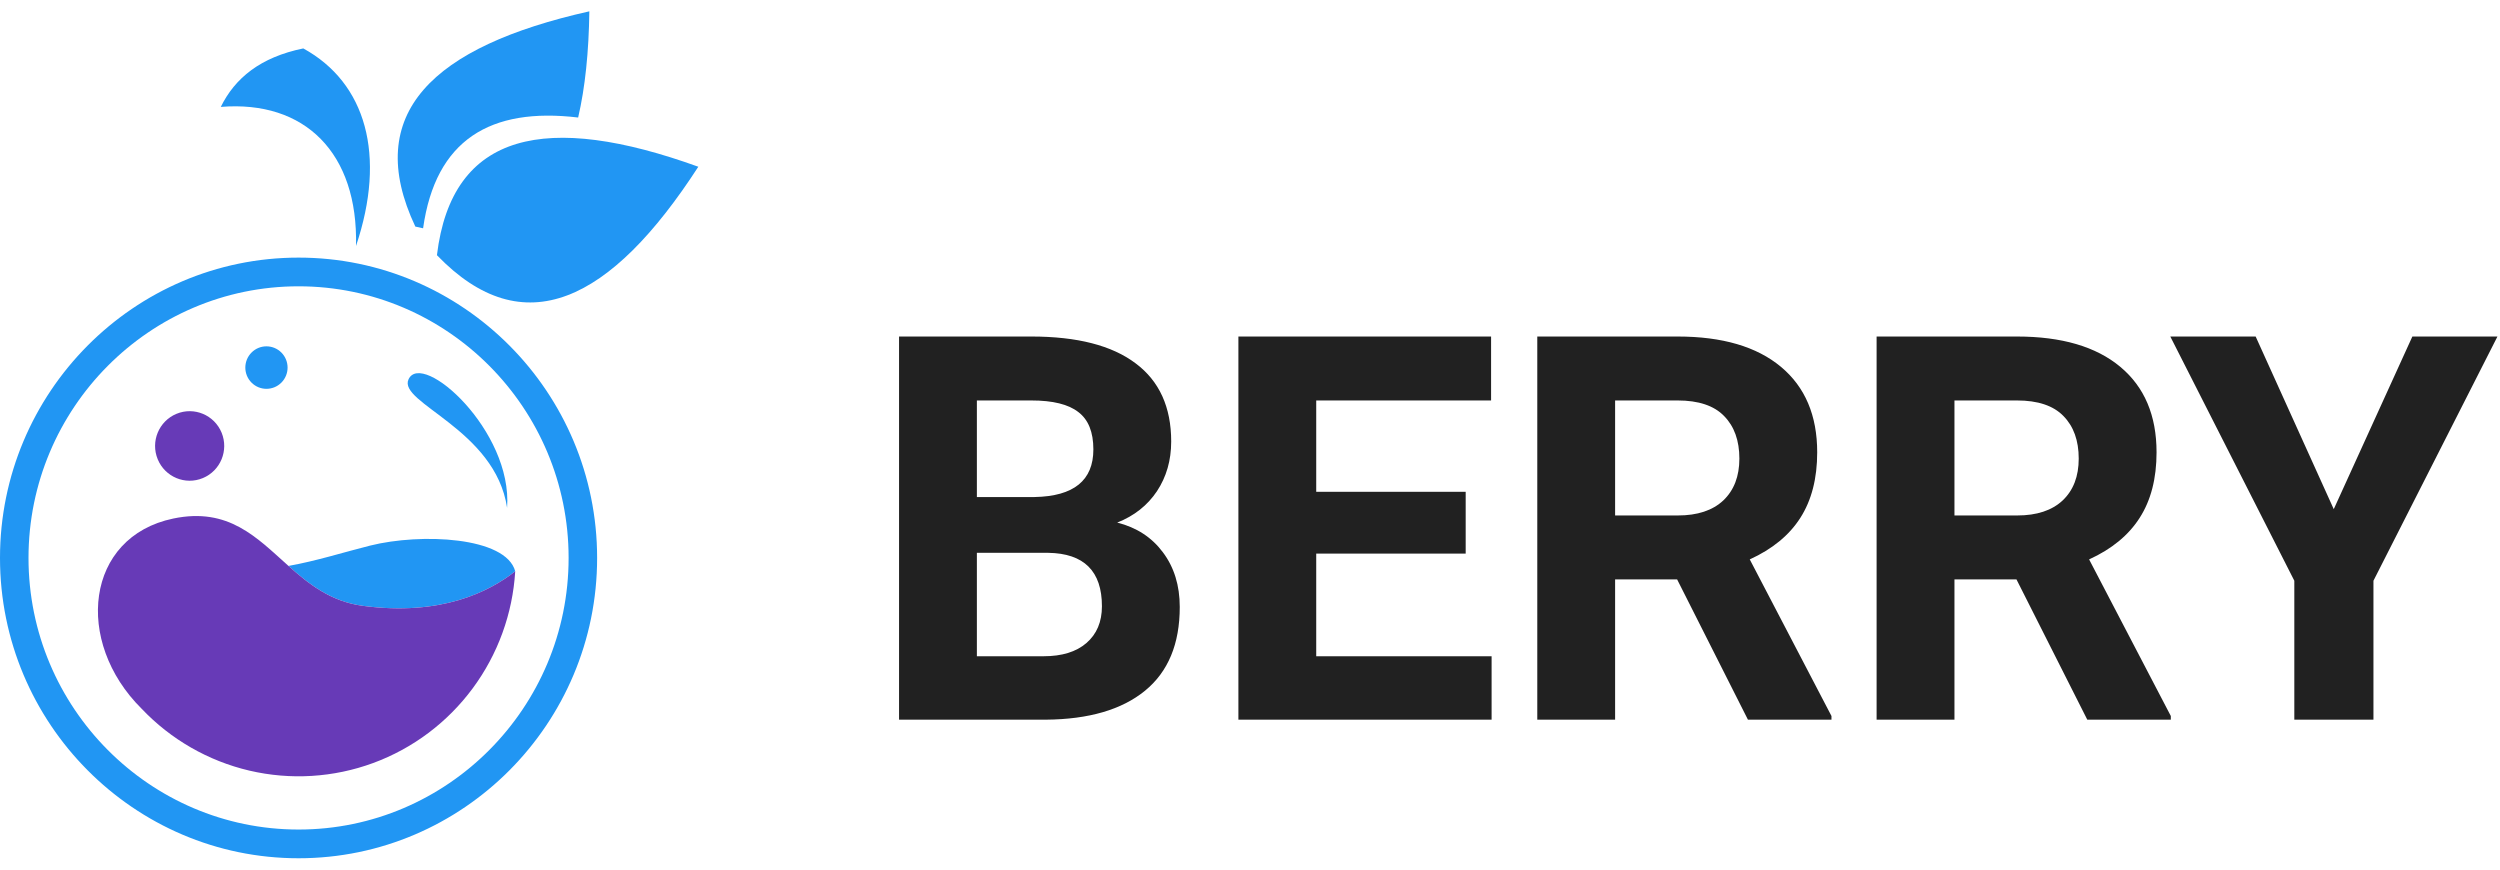
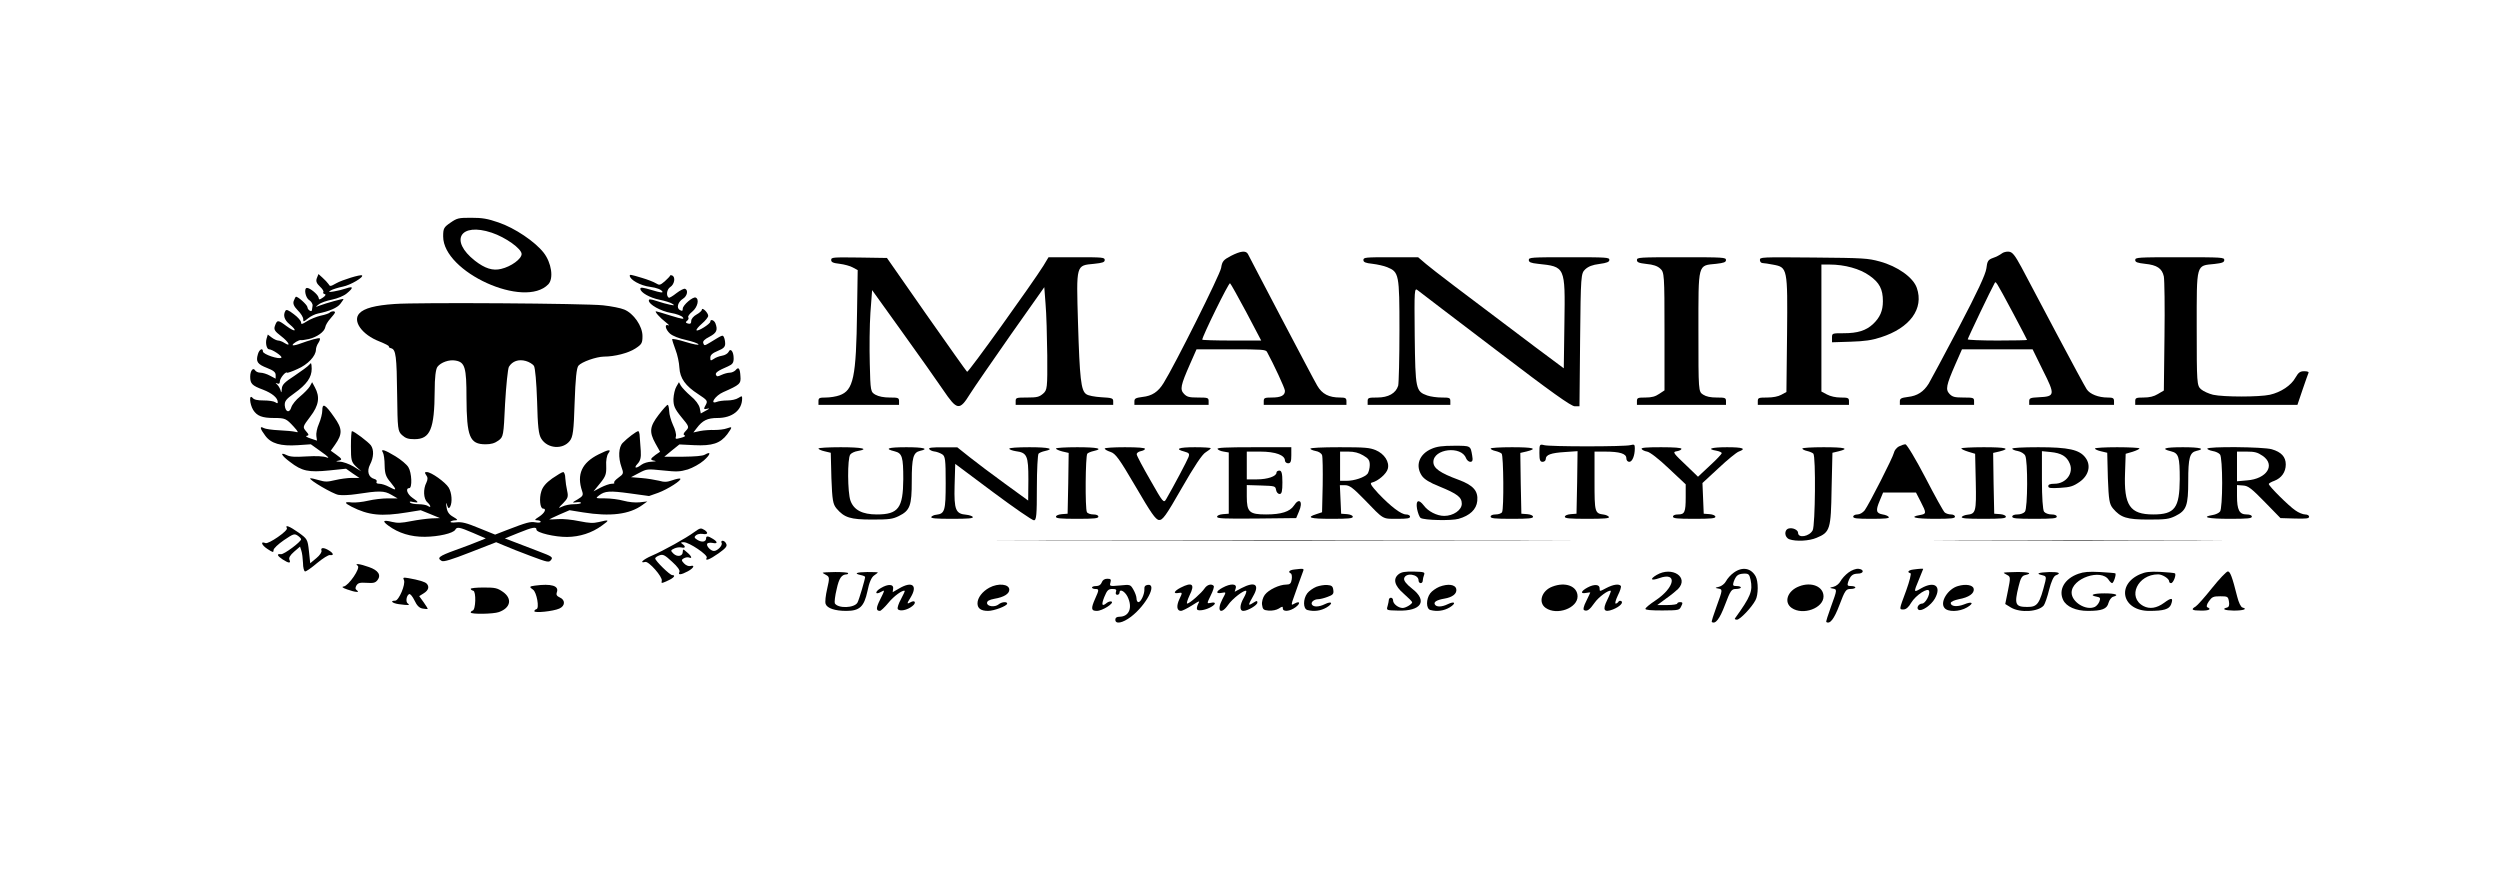
- <svg xmlns="http://www.w3.org/2000/svg" width="92" height="32" viewBox="0 0 92 32" fill="none">
-   <path d="M33.085 26.484V12.384H37.954C39.641 12.384 40.92 12.713 41.792 13.372C42.664 14.024 43.1 14.982 43.1 16.248C43.1 16.939 42.925 17.549 42.575 18.078C42.225 18.601 41.738 18.985 41.114 19.231C41.827 19.411 42.387 19.776 42.795 20.325C43.208 20.874 43.415 21.545 43.415 22.339C43.415 23.695 42.989 24.721 42.136 25.419C41.283 26.116 40.067 26.471 38.489 26.484H33.085ZM35.949 20.344V24.15H38.403C39.078 24.15 39.603 23.989 39.978 23.666C40.36 23.337 40.551 22.885 40.551 22.31C40.551 21.019 39.892 20.364 38.575 20.344H35.949ZM35.949 18.291H38.069C39.514 18.265 40.236 17.681 40.236 16.538C40.236 15.899 40.051 15.441 39.682 15.163C39.319 14.879 38.743 14.737 37.954 14.737H35.949V18.291ZM53.937 20.373H48.437V24.15H54.891V26.484H45.573V12.384H54.872V14.737H48.437V18.098H53.937V20.373ZM61.718 21.322H59.436V26.484H56.572V12.384H61.736C63.379 12.384 64.645 12.755 65.537 13.498C66.428 14.24 66.873 15.289 66.873 16.645C66.873 17.607 66.666 18.411 66.253 19.056C65.846 19.695 65.225 20.206 64.391 20.586L67.398 26.349V26.484H64.324L61.718 21.322ZM59.436 18.969H61.746C62.466 18.969 63.023 18.785 63.417 18.417C63.811 18.043 64.009 17.529 64.009 16.877C64.009 16.212 63.821 15.689 63.446 15.309C63.077 14.928 62.507 14.737 61.736 14.737H59.436V18.969ZM74.206 21.322H71.924V26.484H69.059V12.384H74.225C75.867 12.384 77.134 12.755 78.025 13.498C78.916 14.24 79.361 15.289 79.361 16.645C79.361 17.607 79.154 18.411 78.74 19.056C78.333 19.695 77.713 20.206 76.879 20.586L79.886 26.349V26.484H76.812L74.206 21.322ZM71.924 18.969H74.234C74.953 18.969 75.51 18.785 75.905 18.417C76.3 18.043 76.497 17.529 76.497 16.877C76.497 16.212 76.309 15.689 75.934 15.309C75.564 14.928 74.995 14.737 74.225 14.737H71.924V18.969ZM85.882 18.737L88.775 12.384H91.906L87.343 21.371V26.484H84.431V21.371L79.867 12.384H83.008L85.882 18.737Z" fill="#212121" />
-   <path d="M10.987 31.584C4.928 31.584 0 26.626 0 20.532C0 14.438 4.929 9.48 10.987 9.48C17.045 9.48 21.974 14.438 21.974 20.532C21.974 26.626 17.046 31.584 10.987 31.584ZM10.987 10.536C5.508 10.536 1.049 15.02 1.049 20.532C1.049 26.044 5.508 30.527 10.987 30.527C16.466 30.527 20.925 26.043 20.925 20.531C20.925 15.019 16.467 10.536 10.987 10.536Z" fill="#2196F3" />
-   <path d="M18.96 21.023C18.618 19.748 15.485 19.611 13.62 20.078C12.644 20.323 11.646 20.643 10.616 20.826C11.37 21.499 12.179 22.135 13.34 22.293C16.221 22.684 18.011 21.775 18.96 21.023Z" fill="#2196F3" />
-   <path d="M13.34 22.293C12.176 22.135 11.37 21.499 10.616 20.826C9.45 19.786 8.413 18.658 6.377 19.082C3.141 19.757 2.715 23.608 5.214 26.083C6.287 27.213 7.665 28.004 9.178 28.359C10.691 28.713 12.274 28.616 13.733 28.079C15.192 27.542 16.464 26.588 17.392 25.335C18.321 24.082 18.866 22.584 18.96 21.023C18.011 21.775 16.221 22.684 13.34 22.293Z" fill="#673AB7" />
-   <path d="M15.034 13.959C14.63 14.829 18.23 15.796 18.661 18.688C18.869 15.841 15.534 12.882 15.034 13.959Z" fill="#2196F3" />
-   <path d="M7.466 17.593C8.115 17.323 8.423 16.575 8.155 15.922C7.886 15.269 7.142 14.959 6.493 15.229C5.844 15.5 5.535 16.248 5.804 16.901C6.073 17.554 6.817 17.864 7.466 17.593Z" fill="#673AB7" />
-   <path d="M10.355 14.08C10.659 13.775 10.659 13.28 10.355 12.974C10.051 12.669 9.559 12.669 9.256 12.974C8.952 13.28 8.952 13.775 9.256 14.08C9.559 14.385 10.051 14.385 10.355 14.08Z" fill="#2196F3" />
-   <path d="M13.101 9.052C14.225 5.715 13.47 3.049 11.161 1.782C9.584 2.105 8.647 2.873 8.125 3.934C11.22 3.682 13.184 5.63 13.101 9.052Z" fill="#2196F3" />
-   <path d="M25.698 6.136C20.139 4.129 16.63 4.818 16.079 9.391C19.265 12.697 22.474 11.115 25.698 6.136Z" fill="#2196F3" />
-   <path d="M21.276 4.325C21.534 3.217 21.668 1.908 21.688 0.417C15.923 1.709 13.322 4.177 15.284 8.338C15.382 8.362 15.475 8.381 15.57 8.401C16.028 5.144 18.046 3.938 21.276 4.325Z" fill="#2196F3" />
+ <svg xmlns="http://www.w3.org/2000/svg" version="1.0" width="92pt" height="32pt" viewBox="0 0 92 32" preserveAspectRatio="xMidYMid meet">
+   <g transform="translate(0,32) scale(0.007803,-0.005378)" fill="#000000" stroke="none">
+     <path d="M2124 4426 c-31 -31 -34 -39 -34 -94 0 -244 384 -497 496 -327 26 40 15 147 -22 216 -41 76 -136 169 -213 207 -52 26 -76 32 -129 32 -60 0 -66 -2 -98 -34z m195 -68 c66 -32 141 -110 141 -146 0 -33 -49 -86 -97 -102 -39 -14 -76 3 -123 56 -122 139 -70 264 79 192z" />
+     <path d="M5805 4199 c-35 -27 -41 -36 -46 -82 -5 -46 -220 -669 -271 -787 -26 -62 -55 -89 -100 -96 -32 -6 -38 -11 -38 -30 l0 -24 175 0 175 0 0 25 c0 23 -3 25 -50 25 -42 0 -52 4 -66 25 -20 30 -16 58 28 203 l31 102 163 0 c145 0 163 -2 169 -17 31 -82 85 -250 85 -267 0 -32 -19 -46 -62 -46 -34 0 -38 -3 -38 -25 l0 -25 195 0 195 0 0 25 c0 21 -5 25 -30 25 -53 0 -85 24 -108 82 -12 29 -88 240 -171 468 -82 228 -153 423 -156 433 -10 24 -34 20 -80 -14z m73 -386 l70 -193 -139 0 c-77 0 -139 3 -139 6 0 22 125 392 131 386 4 -4 38 -94 77 -199z" />
+     <path d="M9440 4215 c-8 -9 -26 -23 -41 -30 -23 -12 -27 -22 -31 -72 -4 -41 -42 -160 -130 -403 -69 -190 -133 -363 -142 -385 -24 -56 -54 -84 -98 -91 -32 -6 -38 -11 -38 -30 l0 -24 175 0 175 0 0 25 c0 23 -3 25 -50 25 -42 0 -52 4 -66 25 -19 30 -16 57 28 203 l31 102 167 0 166 0 49 -145 c58 -167 57 -178 -19 -183 -41 -3 -46 -6 -46 -28 l0 -24 200 0 200 0 0 25 c0 21 -5 25 -30 25 -43 0 -84 23 -99 57 -7 15 -71 186 -141 378 -70 193 -145 397 -166 455 -31 83 -43 106 -60 108 -11 2 -27 -4 -34 -13z m56 -413 c35 -96 64 -176 64 -178 0 -2 -63 -4 -140 -4 -77 0 -140 4 -140 8 0 7 112 348 126 382 7 18 2 30 90 -208z" />
+     <path d="M3920 4171 c0 -15 9 -21 40 -26 22 -4 50 -15 62 -25 l23 -18 -3 -282 c-4 -455 -17 -541 -83 -575 -15 -8 -44 -15 -64 -15 -31 0 -35 -3 -35 -25 l0 -25 190 0 190 0 0 25 c0 23 -4 25 -44 25 -28 0 -52 7 -67 19 -23 19 -24 23 -27 213 -2 106 -1 263 3 348 l8 155 141 -285 c78 -157 165 -336 194 -398 66 -141 77 -144 127 -27 19 44 106 226 192 405 l158 325 6 -115 c4 -63 7 -221 8 -351 1 -225 0 -238 -20 -263 -18 -22 -28 -26 -75 -26 -51 0 -54 -1 -54 -25 l0 -25 230 0 230 0 0 24 c0 21 -5 24 -56 28 -32 3 -62 11 -71 21 -25 24 -31 106 -39 489 -8 402 -10 391 76 403 40 6 50 11 50 26 0 18 -9 19 -132 19 l-133 0 -24 -58 c-49 -114 -354 -732 -360 -726 -3 3 -89 179 -192 392 l-186 387 -132 3 c-124 2 -131 2 -131 -17z" />
+     <path d="M6430 4171 c0 -15 10 -21 43 -26 23 -4 54 -14 69 -23 56 -33 58 -48 58 -430 0 -192 -3 -363 -6 -381 -11 -52 -46 -81 -99 -81 -41 0 -45 -2 -45 -25 l0 -25 195 0 195 0 0 25 c0 23 -4 25 -40 25 -23 0 -53 6 -69 14 -54 28 -56 42 -59 406 -2 321 -2 334 15 313 10 -11 175 -195 368 -407 262 -290 355 -386 372 -386 l22 0 3 454 c3 443 4 455 24 483 15 20 34 31 67 37 36 7 47 14 47 28 0 17 -12 18 -190 18 -180 0 -190 -1 -190 -19 0 -15 10 -21 43 -26 129 -20 129 -17 125 -403 l-3 -312 -136 147 c-353 385 -477 522 -513 566 l-38 47 -129 0 c-120 0 -129 -1 -129 -19z" />
+     <path d="M7720 4171 c0 -16 9 -21 45 -27 31 -4 52 -14 65 -32 19 -24 20 -41 20 -429 l0 -404 -25 -24 c-18 -18 -35 -25 -65 -25 -36 0 -40 -2 -40 -25 l0 -25 210 0 210 0 0 25 c0 23 -4 25 -43 25 -30 0 -50 6 -65 20 -22 21 -22 22 -22 435 0 471 -4 447 84 460 36 6 46 11 46 26 0 18 -11 19 -210 19 -201 0 -210 -1 -210 -19z" />
+     <path d="M8300 4171 c0 -12 6 -21 13 -21 6 0 29 -5 50 -11 67 -18 68 -24 65 -475 l-3 -396 -24 -19 c-15 -12 -39 -19 -67 -19 -40 0 -44 -2 -44 -25 l0 -25 215 0 215 0 0 25 c0 22 -4 25 -39 25 -24 0 -48 8 -65 21 l-26 20 0 435 0 434 38 0 c72 0 144 -29 189 -76 47 -48 63 -93 63 -175 0 -66 -14 -112 -47 -157 -33 -44 -72 -62 -138 -62 -55 0 -55 0 -55 -31 l0 -31 88 4 c66 3 100 10 142 30 138 64 204 196 170 338 -17 72 -91 148 -175 181 -56 22 -75 24 -312 27 -250 3 -253 3 -253 -17z" />
+     <path d="M10070 4171 c0 -15 10 -20 46 -26 57 -8 81 -32 89 -87 3 -24 5 -209 3 -411 l-3 -369 -28 -24 c-19 -17 -40 -24 -68 -24 -35 0 -39 -3 -39 -25 l0 -25 383 0 382 0 24 103 c13 56 26 108 28 115 3 7 -4 12 -20 12 -19 0 -27 -8 -41 -43 -20 -54 -69 -101 -121 -118 -50 -16 -218 -16 -268 0 -20 7 -46 24 -57 38 -19 25 -20 40 -20 419 0 447 -4 425 84 438 36 6 46 11 46 27 0 18 -9 19 -210 19 -199 0 -210 -1 -210 -19z" />
+     <path d="M1494 4046 c-5 -20 -1 -35 15 -57 12 -16 19 -33 16 -38 -3 -5 0 -11 6 -13 7 -2 5 -11 -7 -23 -19 -18 -19 -18 -22 1 -4 21 -40 64 -54 64 -16 0 -8 -67 10 -83 10 -10 18 -27 16 -40 -1 -12 -3 -26 -3 -30 -2 -15 -21 4 -21 21 -1 17 -48 78 -55 71 -2 -2 -6 -15 -10 -29 -4 -18 1 -36 19 -63 15 -21 26 -48 26 -60 0 -21 1 -21 23 5 12 14 33 29 47 33 53 15 91 39 105 66 8 15 15 30 15 33 0 5 -80 -27 -115 -46 -19 -11 -19 -10 -2 9 10 12 38 26 63 33 26 8 55 25 69 42 33 39 32 52 -2 35 -16 -8 -41 -17 -58 -21 -26 -6 -28 -5 -15 7 8 7 34 19 57 26 36 10 101 66 90 77 -7 7 -93 -31 -121 -54 -28 -23 -30 -23 -37 -5 -5 10 -17 29 -28 43 l-19 25 -8 -29z" />
+     <path d="M2970 4064 c0 -28 51 -69 97 -77 31 -6 51 -18 57 -32 4 -10 -11 -7 -49 10 -45 19 -55 21 -55 9 0 -25 45 -62 91 -75 24 -7 51 -19 59 -27 13 -12 12 -13 -10 -7 -14 4 -42 15 -62 25 -32 15 -38 15 -38 3 0 -26 56 -72 104 -84 26 -6 51 -20 56 -30 9 -15 0 -14 -56 11 -36 17 -68 30 -70 30 -9 0 19 -45 45 -74 14 -16 20 -26 14 -22 -21 12 -15 -28 7 -57 13 -16 43 -33 75 -43 30 -10 56 -23 59 -30 3 -7 -22 -1 -60 16 -35 16 -64 24 -64 19 0 -6 7 -39 16 -73 9 -33 17 -88 18 -121 3 -74 28 -125 90 -183 40 -38 44 -45 36 -68 -13 -34 -13 -37 8 -30 10 4 7 -2 -8 -13 l-25 -20 -5 38 c-4 23 -20 55 -43 82 -20 25 -40 56 -46 70 l-9 24 -12 -30 c-7 -16 -13 -55 -14 -85 0 -46 5 -66 37 -123 38 -66 38 -69 22 -94 -12 -17 -14 -28 -6 -32 6 -4 -2 -11 -18 -17 -26 -10 -27 -9 -23 12 2 12 -4 47 -14 76 -9 29 -18 72 -18 95 -1 24 -4 43 -7 43 -4 0 -23 -31 -43 -69 -42 -80 -45 -116 -15 -195 l22 -57 -22 -22 c-26 -28 -26 -34 -3 -40 9 -3 3 -5 -14 -6 -17 0 -39 -10 -49 -21 -26 -29 -38 -24 -18 7 13 20 17 43 15 87 -2 34 -4 78 -5 99 0 20 -4 37 -7 37 -8 0 -52 -48 -73 -80 -20 -29 -22 -101 -6 -166 11 -43 10 -47 -15 -73 -14 -15 -23 -30 -19 -34 3 -4 -2 -7 -12 -7 -10 0 -33 -12 -52 -26 l-34 -26 31 55 c27 48 30 64 29 118 -2 36 3 74 10 87 16 30 2 28 -46 -7 -79 -57 -104 -137 -78 -250 7 -29 4 -36 -21 -58 -27 -22 -27 -24 -6 -20 12 3 22 1 22 -4 0 -5 -15 -9 -33 -9 -18 0 -43 -7 -55 -16 -21 -14 -21 -13 4 23 22 33 25 44 19 83 -4 25 -8 64 -9 88 0 23 -5 42 -10 42 -5 0 -28 -20 -52 -44 -29 -30 -45 -58 -51 -88 -11 -48 -6 -118 8 -118 18 0 8 -30 -18 -55 -22 -20 -24 -25 -10 -25 9 0 17 -5 17 -10 0 -6 -11 -8 -25 -4 -25 6 -40 0 -135 -53 l-55 -31 -75 44 c-60 36 -82 44 -108 40 -19 -3 -30 -1 -27 5 4 5 14 9 23 9 13 0 10 6 -10 23 -20 16 -29 34 -32 67 -4 32 -3 36 2 15 6 -25 9 -27 15 -12 11 30 8 95 -7 131 -16 37 -82 106 -103 106 -11 0 -11 -4 -3 -21 8 -15 8 -29 1 -51 -16 -44 -14 -111 4 -134 17 -23 20 -43 3 -26 -7 7 -27 12 -44 12 -18 0 -36 5 -40 11 -4 8 0 9 15 4 27 -8 27 -1 -4 29 -25 25 -34 66 -15 66 15 0 12 106 -4 143 -7 18 -35 52 -61 75 -51 45 -72 54 -59 25 4 -10 8 -49 8 -88 1 -58 6 -78 29 -117 30 -53 28 -58 -10 -28 -14 11 -34 20 -44 20 -11 0 -16 5 -13 14 3 7 -2 16 -11 19 -27 11 -36 52 -20 98 18 50 19 102 4 132 -12 23 -79 97 -89 97 -3 0 -5 -47 -5 -104 0 -95 2 -107 24 -138 l25 -33 -37 33 c-21 18 -50 33 -65 33 -17 1 -20 3 -9 6 23 6 22 12 -8 43 l-25 26 20 41 c36 74 35 110 -4 189 -42 88 -56 99 -56 46 0 -21 -7 -62 -16 -92 -9 -29 -14 -67 -12 -84 l3 -31 -31 15 c-17 8 -25 16 -17 18 11 3 10 9 -4 32 -16 28 -16 30 20 99 41 77 47 135 22 201 l-13 35 -11 -29 c-6 -15 -27 -46 -46 -69 -19 -22 -37 -55 -41 -73 -8 -42 -28 -35 -31 12 -1 29 6 43 44 82 60 62 83 110 83 169 -1 40 -2 45 -11 28 -6 -11 -38 -45 -70 -76 -48 -45 -59 -62 -60 -90 -1 -27 -3 -29 -6 -9 -3 14 -10 31 -16 39 -9 12 -9 13 1 7 8 -5 12 0 12 16 1 22 28 69 34 58 1 -3 24 8 49 25 48 30 87 89 87 133 0 11 5 33 12 47 6 14 9 27 6 30 -5 5 -43 -10 -100 -40 -16 -8 -28 -10 -28 -6 0 11 31 37 39 34 3 -2 20 2 37 7 39 13 74 50 78 81 1 13 12 40 24 59 12 19 22 38 22 43 0 10 -18 9 -25 -2 -3 -5 -22 -15 -43 -21 -20 -7 -49 -24 -64 -38 -24 -22 -28 -23 -28 -8 0 10 -15 36 -34 56 -26 29 -36 35 -40 23 -12 -30 -5 -62 19 -91 40 -48 29 -59 -14 -13 -41 44 -44 44 -55 -1 -5 -23 0 -35 29 -67 37 -41 50 -78 17 -48 -10 10 -24 17 -30 17 -6 0 -20 9 -30 20 l-19 21 -6 -29 c-6 -30 1 -72 12 -72 15 0 64 -48 58 -57 -10 -15 -87 23 -87 42 0 29 -18 14 -24 -20 -10 -50 -2 -67 44 -93 30 -17 40 -29 40 -48 l0 -25 -26 20 c-15 12 -35 21 -46 21 -10 0 -21 7 -25 16 -9 23 -23 -3 -23 -43 0 -48 8 -61 60 -89 43 -24 70 -56 70 -86 0 -9 -3 -9 -12 0 -7 7 -31 12 -55 12 -29 0 -45 5 -52 18 -17 28 -14 -42 3 -83 18 -41 42 -55 98 -55 53 0 58 -4 93 -59 23 -37 24 -43 9 -36 -11 4 -45 9 -78 11 -32 2 -65 9 -72 15 -21 17 -18 -4 7 -52 27 -54 73 -73 154 -65 l61 6 49 -51 c33 -33 41 -47 26 -39 -17 9 -48 11 -96 7 -55 -5 -76 -3 -93 9 -34 24 -26 -2 16 -47 56 -63 87 -72 184 -58 l80 12 31 -32 32 -31 -36 0 c-20 0 -55 -7 -78 -15 -38 -13 -47 -13 -78 0 -20 9 -38 14 -40 12 -8 -9 107 -107 133 -113 16 -4 53 -2 84 5 108 24 132 24 165 -4 l30 -25 -46 0 c-25 0 -67 -7 -93 -16 -26 -9 -60 -14 -76 -12 -37 6 -38 -2 -2 -29 80 -59 140 -68 262 -39 l64 15 46 -27 45 -27 -40 -2 c-22 -2 -65 -10 -97 -19 -45 -13 -63 -14 -89 -5 -42 15 -48 7 -18 -25 48 -52 107 -78 173 -77 65 1 133 24 143 48 8 22 19 19 85 -22 l59 -37 -34 -20 c-19 -12 -69 -39 -111 -61 -76 -40 -87 -53 -63 -73 9 -8 45 8 135 59 l122 69 38 -23 c20 -13 76 -45 124 -71 83 -45 87 -46 97 -27 10 18 4 24 -56 57 -38 21 -89 49 -115 64 l-47 26 63 37 c68 40 86 45 86 23 0 -21 87 -51 145 -50 59 1 116 27 164 78 38 39 35 42 -15 24 -27 -9 -43 -8 -92 6 -33 10 -78 17 -101 14 -22 -2 -41 -3 -41 -2 0 1 22 16 48 33 l48 30 64 -15 c128 -30 219 -14 280 51 l23 24 -36 -6 c-23 -3 -51 1 -77 11 -22 9 -61 16 -87 16 -45 0 -46 0 -28 20 28 31 50 33 146 14 l90 -18 43 22 c45 24 114 88 104 97 -2 3 -19 -2 -37 -11 -26 -13 -37 -14 -64 -3 -18 6 -54 15 -81 18 l-50 6 38 29 c37 28 38 28 113 17 66 -10 79 -9 117 7 23 11 57 38 75 61 33 42 36 66 5 40 -11 -9 -45 -13 -103 -14 l-88 0 35 42 36 42 70 -5 c85 -6 123 12 156 75 25 51 25 54 -2 40 -12 -7 -39 -11 -58 -11 -20 1 -50 -2 -68 -7 l-32 -10 16 30 c27 52 50 69 98 69 69 0 116 53 116 134 0 18 -1 18 -18 3 -10 -10 -33 -17 -51 -17 -18 0 -41 -4 -51 -10 -35 -19 -7 43 31 67 78 50 84 57 81 108 -2 55 -9 68 -23 42 -6 -9 -18 -17 -27 -17 -10 0 -27 -7 -39 -15 -18 -12 -22 -13 -26 -1 -6 15 9 30 56 59 22 14 27 25 27 55 0 47 -15 74 -24 44 -4 -11 -17 -23 -31 -26 -13 -3 -31 -13 -39 -22 -15 -14 -16 -13 -16 9 0 18 10 31 35 46 27 16 35 27 35 50 0 16 -3 36 -6 44 -6 17 -5 17 -67 -38 -24 -21 -26 -21 -30 -4 -4 14 5 27 29 45 34 26 40 46 28 92 -6 22 -24 31 -24 11 0 -15 -59 -69 -65 -59 -3 4 9 25 25 45 17 21 30 45 30 54 0 21 -29 62 -30 42 0 -7 -11 -22 -25 -33 -14 -11 -25 -30 -25 -43 0 -18 -4 -23 -15 -19 -12 5 -13 10 -4 20 6 7 8 17 5 23 -3 5 5 23 19 39 25 30 34 85 16 96 -13 8 -61 -52 -61 -76 0 -16 -3 -18 -14 -9 -17 14 -9 55 15 77 20 18 26 59 10 68 -5 3 -23 -10 -41 -30 -17 -20 -34 -34 -36 -31 -14 14 -9 58 7 73 20 18 26 69 9 79 -5 3 -10 3 -10 -2 -1 -4 -12 -21 -25 -38 -22 -27 -25 -28 -42 -13 -10 9 -40 26 -66 37 -53 23 -57 24 -57 15z" />
+     <path d="M1860 3870 c-90 -9 -143 -29 -165 -64 -34 -52 12 -146 94 -192 27 -16 48 -31 45 -35 -2 -4 3 -9 11 -12 22 -9 26 -54 28 -319 2 -234 3 -248 23 -275 17 -22 29 -28 59 -28 74 0 94 69 95 330 0 92 5 149 13 165 16 31 56 51 85 43 45 -11 52 -47 52 -255 1 -267 15 -318 90 -318 26 0 43 7 61 26 23 25 24 31 31 252 5 125 13 238 18 252 16 39 46 54 80 40 15 -6 32 -21 38 -33 6 -13 12 -113 15 -242 3 -174 7 -228 20 -257 29 -68 101 -76 134 -15 15 27 19 68 23 262 4 165 9 237 18 253 15 26 84 61 120 62 51 0 115 24 148 55 31 29 34 38 34 86 0 68 -42 155 -86 181 -16 10 -61 23 -100 29 -82 13 -874 21 -984 9z" />
+     <path d="M7260 2851 c0 -48 3 -61 15 -61 8 0 15 8 15 19 0 29 24 42 90 48 l60 6 -2 -214 -3 -214 -27 -3 c-16 -2 -28 -9 -28 -18 0 -11 21 -14 106 -14 80 0 105 3 102 13 -3 6 -13 14 -24 16 -43 8 -44 15 -44 227 l0 204 49 0 c70 0 101 -14 101 -45 0 -15 6 -25 14 -25 14 0 26 42 26 92 0 27 -2 29 -22 22 -13 -5 -104 -8 -203 -8 -99 0 -190 3 -202 8 -22 8 -23 6 -23 -53z" />
+     <path d="M8955 2895 c-10 -8 -21 -27 -23 -43 -4 -30 -117 -352 -138 -394 -9 -16 -23 -28 -34 -28 -11 0 -20 -7 -20 -15 0 -12 16 -15 86 -15 63 0 85 3 82 12 -3 7 -15 15 -29 18 -31 8 -34 26 -14 94 l16 56 78 0 77 0 22 -62 c28 -79 28 -84 -3 -92 -55 -14 -22 -26 70 -26 78 0 95 3 95 15 0 8 -8 15 -19 15 -10 0 -23 6 -29 13 -6 6 -47 114 -92 240 -45 125 -87 227 -94 227 -6 0 -20 -7 -31 -15z" />
+     <path d="M6753 2880 c-60 -36 -80 -116 -47 -186 12 -24 36 -46 83 -73 84 -50 105 -73 105 -118 0 -43 -40 -83 -83 -83 -34 0 -76 31 -96 71 -25 47 -39 36 -32 -23 4 -28 11 -56 17 -62 16 -16 146 -20 179 -6 53 22 84 64 88 122 5 69 -19 108 -88 145 -88 47 -119 79 -119 122 0 91 132 113 154 26 4 -14 13 -25 20 -25 11 0 13 11 9 43 -8 68 -6 67 -85 67 -55 0 -81 -5 -105 -20z" />
+     <path d="M3860 2881 c0 -5 13 -14 29 -19 l29 -10 3 -174 c4 -150 7 -177 24 -207 37 -63 65 -76 168 -76 81 0 96 3 126 24 53 38 61 71 61 240 0 160 7 195 39 206 45 14 17 25 -64 25 -87 0 -107 -10 -56 -28 36 -13 41 -38 41 -191 -1 -197 -23 -241 -125 -241 -68 0 -108 30 -124 94 -14 55 -15 290 -1 316 5 10 21 21 35 24 57 14 21 26 -80 26 -58 0 -105 -4 -105 -9z" />
+     <path d="M4382 2878 c3 -7 13 -15 24 -17 10 -1 27 -10 37 -19 15 -13 17 -36 17 -197 0 -189 -4 -210 -44 -217 -11 -1 -21 -9 -24 -15 -3 -10 21 -13 98 -13 77 0 101 3 98 13 -3 6 -17 13 -31 15 -50 6 -58 33 -55 199 l3 149 178 -193 c98 -106 185 -193 193 -193 12 0 14 36 14 223 0 122 4 227 8 233 4 6 17 14 30 18 48 15 18 26 -73 26 -58 0 -95 -4 -95 -10 0 -6 14 -13 30 -17 54 -10 60 -31 60 -193 l-1 -145 -109 115 c-60 63 -135 145 -167 182 l-58 67 -68 0 c-51 1 -68 -2 -65 -11z" />
+     <path d="M4980 2881 c0 -5 14 -14 30 -20 l30 -10 -2 -208 -3 -208 -27 -3 c-16 -2 -28 -9 -28 -18 0 -11 20 -14 100 -14 82 0 100 3 100 15 0 9 -9 15 -24 15 -13 0 -27 7 -30 16 -9 22 -7 387 2 400 4 6 17 14 30 18 49 16 17 26 -78 26 -55 0 -100 -4 -100 -9z" />
+     <path d="M5210 2881 c0 -6 12 -16 27 -23 24 -11 41 -45 119 -238 72 -179 94 -226 110 -228 17 -2 32 27 108 220 58 147 96 230 112 243 13 12 24 24 24 28 0 4 -34 7 -75 7 -77 0 -97 -12 -49 -30 22 -9 25 -14 19 -38 -6 -24 -71 -202 -105 -287 -12 -29 -14 -26 -75 130 -35 88 -64 167 -64 176 -1 9 8 19 19 22 11 3 20 10 20 16 0 7 -33 11 -95 11 -53 0 -95 -4 -95 -9z" />
+     <path d="M5742 2878 c3 -7 15 -15 29 -18 l24 -6 0 -209 0 -210 -27 -3 c-16 -2 -28 -9 -28 -18 0 -12 29 -14 186 -12 l187 3 13 45 c21 68 2 99 -24 40 -19 -41 -59 -60 -131 -60 -79 0 -91 16 -91 123 l0 78 68 -3 c65 -3 67 -4 70 -30 2 -16 9 -28 17 -28 10 0 13 19 13 80 0 61 -4 80 -14 80 -8 0 -14 -6 -14 -14 0 -25 -42 -46 -92 -46 l-48 0 0 95 0 95 64 0 c70 0 116 -24 116 -61 0 -10 7 -19 15 -19 12 0 15 13 15 55 l0 55 -176 0 c-134 0 -175 -3 -172 -12z" />
+     <path d="M6180 2880 c0 -5 11 -12 25 -16 14 -3 27 -16 30 -28 3 -11 4 -104 3 -206 l-3 -185 -27 -13 c-50 -23 -30 -32 72 -32 80 0 100 3 100 14 0 9 -12 16 -27 18 l-28 3 -3 98 -3 97 25 0 c20 0 37 -18 90 -97 94 -141 84 -133 155 -133 48 0 61 3 61 15 0 8 -8 15 -19 15 -23 0 -72 54 -131 144 -34 54 -41 71 -30 74 29 10 69 60 75 94 9 47 -16 103 -57 128 -29 17 -50 20 -170 20 -84 0 -138 -4 -138 -10z m249 -46 c25 -21 31 -33 31 -66 0 -21 -5 -48 -10 -59 -14 -25 -62 -49 -100 -49 l-30 0 0 100 0 100 39 0 c28 0 49 -8 70 -26z" />
+     <path d="M7030 2881 c0 -5 10 -13 23 -17 12 -4 25 -12 29 -18 9 -13 11 -378 2 -400 -3 -9 -17 -16 -30 -16 -15 0 -24 -6 -24 -15 0 -12 18 -15 100 -15 80 0 100 3 100 14 0 9 -12 16 -27 18 l-28 3 -3 208 -2 208 30 10 c55 20 31 29 -70 29 -55 0 -100 -4 -100 -9z" />
+     <path d="M7742 2878 c3 -7 14 -15 26 -18 13 -3 55 -50 102 -115 l80 -109 0 -87 c0 -104 -5 -119 -36 -119 -15 0 -24 -6 -24 -15 0 -12 18 -15 100 -15 80 0 100 3 100 14 0 9 -12 16 -27 18 l-28 3 -3 105 -3 105 76 102 c41 56 84 107 95 113 38 20 20 30 -55 30 -74 0 -99 -12 -50 -24 14 -4 25 -11 25 -17 0 -5 -25 -44 -56 -85 l-56 -76 -42 59 c-79 109 -80 110 -56 116 11 3 20 10 20 16 0 7 -33 11 -96 11 -71 0 -95 -3 -92 -12z" />
+     <path d="M8500 2881 c0 -5 10 -13 23 -17 12 -4 25 -12 29 -18 12 -18 9 -489 -3 -524 -15 -43 -69 -57 -69 -18 0 20 -25 37 -44 30 -23 -9 -21 -61 3 -74 31 -16 93 -12 128 10 64 38 68 58 71 333 l4 249 29 10 c54 19 30 28 -71 28 -55 0 -100 -4 -100 -9z" />
+     <path d="M9250 2882 c0 -5 15 -15 33 -23 l32 -14 3 -194 c3 -202 0 -217 -40 -223 -12 -2 -23 -9 -26 -15 -3 -10 22 -13 102 -13 85 0 106 3 106 14 0 9 -12 16 -27 18 l-28 3 -3 208 -2 208 30 10 c55 20 31 29 -75 29 -58 0 -105 -4 -105 -8z" />
+     <path d="M9490 2880 c0 -5 12 -13 26 -16 14 -4 30 -17 35 -31 13 -34 12 -359 -1 -384 -6 -11 -21 -19 -35 -19 -16 0 -25 -6 -25 -15 0 -12 18 -15 105 -15 87 0 105 3 105 15 0 9 -9 15 -25 15 -14 0 -29 8 -35 19 -6 12 -10 100 -10 217 l0 197 41 -6 c50 -7 76 -29 90 -78 20 -66 -17 -139 -72 -139 -20 0 -29 -5 -29 -16 0 -14 9 -16 56 -12 47 4 61 10 91 40 44 44 56 114 28 167 -28 54 -79 71 -222 71 -74 0 -123 -4 -123 -10z" />
+     <path d="M9880 2881 c0 -5 13 -14 29 -19 l29 -10 3 -174 c4 -150 7 -177 24 -207 37 -63 65 -76 168 -76 81 0 96 3 126 24 53 38 61 71 61 240 0 160 7 195 39 206 45 14 17 25 -64 25 -87 0 -107 -10 -56 -28 36 -13 41 -38 41 -191 -1 -197 -23 -241 -125 -241 -110 0 -139 61 -133 285 l3 130 33 14 c17 8 32 18 32 23 0 4 -47 8 -105 8 -58 0 -105 -4 -105 -9z" />
+     <path d="M10410 2880 c0 -5 11 -12 25 -16 14 -3 30 -14 35 -24 6 -10 10 -98 10 -195 0 -97 -4 -185 -10 -195 -5 -10 -21 -21 -35 -24 -57 -14 -21 -26 80 -26 87 0 105 3 105 15 0 9 -9 15 -25 15 -34 0 -45 31 -45 126 l0 75 29 -3 c24 -2 40 -21 102 -113 l74 -110 68 -3 c55 -2 67 0 67 13 0 8 -8 15 -19 15 -10 0 -31 12 -46 28 -31 30 -125 166 -125 180 0 5 12 15 26 22 34 19 54 60 54 112 0 52 -21 85 -66 104 -40 17 -304 20 -304 4z m261 -49 c62 -62 20 -158 -74 -168 l-47 -6 0 102 0 101 46 0 c37 0 51 -5 75 -29z" />
+     <path d="M1353 2336 c7 -17 -87 -111 -101 -102 -25 15 -19 -13 8 -39 27 -26 30 -27 30 -9 0 11 22 41 49 68 45 44 49 46 65 31 9 -9 16 -20 16 -25 0 -17 -81 -105 -95 -102 -22 4 -18 -11 8 -36 29 -27 40 -28 32 -2 -4 13 3 31 22 55 l28 35 6 -27 c4 -16 7 -54 8 -85 0 -32 5 -58 10 -58 6 0 31 26 57 58 26 31 53 56 60 54 20 -4 17 12 -4 31 -24 22 -41 22 -36 0 3 -10 -8 -33 -24 -52 l-29 -35 -6 83 c-6 81 -8 84 -49 127 -43 44 -65 56 -55 30z" />
+     <path d="M3274 2309 c-37 -40 -146 -128 -201 -162 -40 -25 -60 -53 -30 -42 16 7 83 -103 78 -129 -3 -19 -2 -19 27 0 30 19 41 39 22 39 -11 0 -80 98 -80 114 0 6 9 15 20 21 17 9 25 3 60 -44 26 -34 38 -59 34 -70 -8 -22 8 -20 40 5 28 22 35 45 12 36 -8 -3 -21 4 -30 18 -13 20 -13 25 -1 35 8 6 19 9 25 5 17 -10 11 11 -10 36 -19 24 -19 24 -20 3 0 -31 -26 -37 -44 -12 -14 20 -14 23 4 35 10 7 25 10 34 7 19 -7 21 7 4 24 -9 9 -8 12 7 12 25 0 115 -88 108 -106 -10 -26 13 -14 56 30 33 34 42 49 36 65 -3 12 -11 21 -17 21 -5 0 -8 -6 -5 -14 7 -16 -19 -56 -36 -56 -16 0 -39 38 -31 51 3 5 14 7 25 4 24 -8 25 7 1 28 -23 21 -32 21 -32 3 0 -24 -20 -29 -41 -10 -15 13 -16 20 -7 31 6 8 20 12 30 10 26 -7 31 7 10 27 -17 15 -20 14 -48 -15z" />
+     <path d="M4952 2253 c603 -2 1593 -2 2200 0 607 1 113 2 -1097 2 -1210 0 -1706 -1 -1103 -2z" />
+     <path d="M9247 2253 c304 -2 802 -2 1105 0 304 1 56 2 -552 2 -608 0 -856 -1 -553 -2z" />
+     <path d="M1687 2079 c15 -15 -43 -137 -66 -142 -11 -2 -6 -9 16 -20 38 -20 63 -23 46 -6 -8 8 -8 18 -2 33 8 18 17 21 49 18 31 -3 40 0 50 18 19 35 4 68 -40 90 -44 23 -71 27 -53 9z" />
+     <path d="M6103 2053 c-23 -4 -30 -17 -15 -27 4 -3 6 -21 4 -40 -3 -29 -9 -36 -26 -36 -32 0 -83 -35 -101 -70 -9 -17 -15 -48 -13 -68 3 -32 7 -37 31 -40 17 -2 37 4 48 14 17 16 19 16 19 1 0 -25 33 -21 60 8 25 27 21 46 -5 25 -14 -12 -15 -10 -10 16 13 54 46 189 51 207 5 17 1 18 -43 10z" />
+     <path d="M8177 2032 c-15 -15 -31 -42 -37 -59 -6 -17 -21 -34 -33 -38 -19 -6 -20 -8 -4 -12 22 -6 22 -5 -8 -125 -14 -55 -24 -102 -22 -104 17 -17 37 20 62 116 26 100 31 110 52 110 13 0 23 5 23 10 0 6 -9 10 -20 10 -17 0 -19 4 -14 28 11 44 20 55 48 57 23 1 26 -4 32 -42 11 -77 1 -114 -74 -265 -2 -5 3 -8 10 -8 14 0 69 83 87 133 14 36 14 128 1 163 -22 58 -63 68 -103 26z" />
+     <path d="M8718 2033 c-15 -16 -32 -43 -38 -60 -6 -17 -21 -34 -33 -38 -19 -6 -20 -8 -4 -12 22 -6 22 -5 -8 -125 -14 -55 -24 -102 -22 -104 17 -17 37 20 62 116 26 100 31 110 52 110 13 0 23 5 23 10 0 6 -9 10 -20 10 -17 0 -19 4 -14 28 11 44 21 56 46 57 29 0 31 29 3 33 -12 2 -32 -9 -47 -25z" />
+     <path d="M9023 2053 c-23 -4 -31 -19 -13 -25 5 -2 -4 -53 -20 -118 -35 -137 -34 -130 -12 -130 11 0 24 16 35 45 22 53 80 108 85 81 5 -25 -18 -86 -33 -86 -16 0 -29 -30 -17 -42 14 -14 59 30 77 76 33 85 -1 123 -64 71 -37 -32 -37 -30 -11 60 11 38 20 71 20 72 0 3 -17 2 -47 -4z" />
+     <path d="M3880 2031 c0 -2 8 -9 17 -16 15 -12 16 -20 4 -94 -7 -44 -11 -91 -7 -104 7 -29 44 -47 97 -47 63 0 84 28 100 135 8 59 19 95 31 107 10 10 18 19 18 21 0 2 -22 3 -50 3 -52 -1 -65 -10 -30 -21 11 -3 20 -9 20 -13 0 -15 -29 -158 -36 -175 -14 -38 -92 -42 -107 -5 -2 8 1 52 9 98 11 74 23 99 47 100 4 0 7 4 7 8 0 5 -27 8 -60 8 -33 0 -60 -3 -60 -5z" />
+     <path d="M6597 2022 c-29 -32 -21 -79 23 -134 22 -28 40 -54 40 -59 0 -12 -30 -39 -45 -39 -20 0 -45 28 -45 51 0 10 -4 19 -10 19 -5 0 -10 -6 -10 -14 0 -7 -3 -27 -6 -43 -6 -29 -6 -29 49 -31 110 -5 142 66 66 151 -27 31 -39 54 -37 69 6 42 68 30 68 -13 0 -11 5 -19 10 -19 6 0 10 8 10 18 0 9 3 26 6 38 5 19 1 21 -49 23 -41 1 -57 -3 -70 -17z" />
+     <path d="M7813 2016 c-34 -29 -27 -42 12 -22 88 46 75 -64 -19 -154 -25 -24 -46 -49 -46 -56 0 -8 26 -11 80 -11 78 1 80 1 89 29 8 22 7 28 -5 28 -7 0 -14 -4 -14 -10 0 -5 -21 -10 -47 -10 l-47 0 40 43 c23 23 48 53 58 67 53 80 -28 158 -101 96z" />
+     <path d="M9450 2031 c0 -2 7 -9 17 -16 15 -11 15 -20 3 -105 l-13 -93 27 -24 c44 -38 131 -29 155 15 5 10 17 58 25 107 10 56 21 92 31 98 28 15 15 24 -30 23 -52 -3 -66 -11 -35 -21 19 -6 21 -12 16 -43 -27 -156 -37 -175 -85 -175 -57 0 -62 18 -41 141 9 55 16 73 31 77 37 12 18 22 -41 21 -33 0 -60 -3 -60 -5z" />
+     <path d="M9802 2024 c-65 -33 -95 -109 -72 -179 15 -46 60 -75 117 -75 66 0 90 13 97 55 4 20 14 39 22 42 31 12 11 23 -41 23 -54 0 -74 -13 -36 -23 16 -4 18 -10 12 -33 -4 -15 -14 -32 -22 -37 -42 -27 -109 34 -109 98 0 98 140 167 175 87 5 -12 13 -22 16 -22 7 0 21 61 15 67 -2 2 -35 6 -72 9 -53 4 -77 1 -102 -12z" />
+     <path d="M10093 2021 c-114 -72 -84 -251 43 -251 68 0 94 11 103 44 12 47 3 50 -33 11 -35 -37 -68 -44 -97 -22 -78 60 -28 217 69 217 20 0 52 -29 52 -48 0 -7 4 -12 9 -12 11 0 26 59 18 67 -3 3 -34 7 -69 10 -51 3 -69 0 -95 -16z" />
+     <path d="M10432 1926 c-34 -62 -69 -119 -77 -126 -24 -20 -18 -28 25 -28 38 -1 52 10 30 23 -5 3 -3 20 7 40 15 31 21 35 54 35 35 0 37 -2 41 -36 3 -24 0 -38 -9 -41 -27 -10 -12 -20 32 -21 45 0 67 11 41 21 -8 3 -18 34 -25 74 -23 133 -33 173 -44 173 -7 0 -40 -51 -75 -114z" />
+     <path d="M1905 1981 c9 -28 -24 -141 -41 -141 -27 0 -14 -18 17 -24 46 -9 55 -8 42 5 -11 11 -6 56 7 64 5 3 16 -17 25 -44 11 -34 22 -51 38 -55 11 -3 22 -4 24 -3 1 2 -7 22 -19 46 l-21 42 22 20 c22 20 27 45 13 66 -8 12 -38 25 -85 37 -25 6 -28 5 -22 -13z" />
+     <path d="M5196 1965 c-4 -16 -13 -25 -26 -25 -11 0 -20 -4 -20 -10 0 -5 7 -10 15 -10 19 0 19 -5 0 -66 -21 -69 -19 -84 8 -84 26 0 84 54 69 64 -5 3 -15 -1 -22 -9 -23 -28 -27 -15 -12 40 13 46 19 55 38 55 17 0 21 -4 17 -20 -3 -11 0 -20 6 -20 6 0 11 7 11 16 0 27 24 9 37 -27 26 -75 9 -139 -38 -139 -12 0 -19 -7 -19 -20 0 -33 34 -24 74 20 72 80 125 227 79 218 -12 -2 -17 -12 -16 -28 2 -32 -16 -90 -28 -90 -5 0 -9 11 -9 25 0 14 -7 41 -15 61 -14 35 -15 35 -63 28 -49 -6 -50 -6 -45 20 4 21 2 26 -15 26 -13 0 -22 -9 -26 -25z" />
+     <path d="M2523 1943 c-27 -5 -28 -9 -9 -28 17 -17 31 -128 16 -133 -5 -2 -10 -8 -10 -14 0 -14 89 -1 118 18 28 18 29 59 2 76 -14 9 -18 19 -14 35 12 45 -26 61 -103 46z" />
+     <path d="M4154 1926 c-29 -24 -28 -50 1 -26 19 16 19 15 -5 -55 -19 -55 -19 -75 0 -75 4 0 22 24 39 54 26 47 69 92 78 83 1 -2 -7 -27 -18 -57 -11 -29 -18 -59 -15 -67 8 -19 45 -8 68 19 21 23 14 45 -8 27 -18 -15 -18 -10 1 34 34 82 7 113 -54 61 l-31 -26 2 23 c4 33 -24 35 -58 5z" />
+     <path d="M4666 1929 c-33 -26 -56 -69 -56 -107 0 -35 16 -52 50 -52 28 0 90 34 90 50 0 15 -26 12 -40 -5 -18 -22 -55 -15 -55 9 0 14 10 22 35 29 45 11 70 34 70 62 0 39 -52 47 -94 14z" />
+     <path d="M5568 1929 c-32 -24 -37 -44 -9 -36 18 4 18 2 3 -43 -15 -47 -12 -80 8 -80 5 0 28 16 50 36 39 36 40 36 30 10 -5 -15 -7 -32 -4 -37 7 -12 43 -2 67 19 23 20 22 35 -3 27 -19 -6 -19 -6 0 51 11 31 17 60 14 65 -10 17 -31 9 -43 -17 -14 -31 -71 -104 -82 -104 -4 0 1 25 11 56 27 77 13 94 -42 53z" />
+     <path d="M5766 1929 c-31 -24 -34 -43 -6 -36 24 6 24 9 5 -43 -29 -81 -8 -111 27 -39 19 41 76 105 85 96 3 -3 -2 -24 -11 -47 -20 -50 -21 -90 -2 -90 20 0 66 39 66 57 0 14 -3 14 -20 -2 -25 -23 -25 -18 0 46 32 80 9 103 -55 55 l-32 -25 5 25 c6 31 -24 33 -62 3z" />
+     <path d="M6208 1935 c-15 -9 -35 -29 -43 -45 -20 -39 -20 -106 1 -114 31 -12 63 -6 91 18 32 28 25 46 -9 22 -28 -20 -54 -21 -61 -2 -6 16 11 36 30 36 8 0 28 7 44 16 25 13 30 20 27 47 -2 26 -8 32 -28 34 -14 2 -37 -4 -52 -12z" />
+     <path d="M6788 1935 c-15 -9 -35 -29 -43 -45 -20 -39 -20 -106 1 -114 31 -12 63 -6 91 18 32 28 25 46 -9 22 -28 -20 -54 -21 -61 -2 -7 17 9 31 45 40 38 9 60 34 56 65 -4 32 -39 39 -80 16z" />
+     <path d="M7321 1936 c-51 -28 -68 -109 -31 -146 53 -53 150 -1 150 79 0 70 -57 102 -119 67z" />
+     <path d="M7487 1930 c-32 -25 -35 -45 -7 -37 11 3 20 4 20 3 0 -2 -9 -28 -19 -59 -12 -33 -16 -59 -10 -62 14 -10 26 2 49 50 19 40 67 91 77 82 1 -2 -6 -30 -17 -62 -24 -69 -15 -89 27 -65 31 18 51 46 39 57 -5 4 -11 2 -13 -4 -3 -7 -9 -13 -13 -13 -5 0 0 25 10 56 11 31 17 60 14 65 -9 16 -36 10 -69 -15 -31 -24 -31 -24 -31 -3 1 29 -25 32 -57 7z" />
+     <path d="M8485 1938 c-55 -30 -74 -109 -35 -148 53 -53 150 -1 150 79 0 68 -57 102 -115 69z" />
+     <path d="M9234 1940 c-47 -19 -86 -109 -64 -149 15 -30 71 -28 107 3 35 30 25 44 -15 20 -32 -18 -62 -14 -62 10 0 9 16 19 38 26 47 12 75 40 70 72 -3 25 -37 34 -74 18z" />
+     <path d="M2220 1921 c0 -5 5 -11 12 -13 14 -5 12 -131 -3 -136 -5 -2 -9 -8 -9 -13 0 -13 107 -11 133 3 56 29 64 93 18 139 -26 26 -36 29 -90 29 -34 0 -61 -4 -61 -9z" />
+   </g>
</svg>
